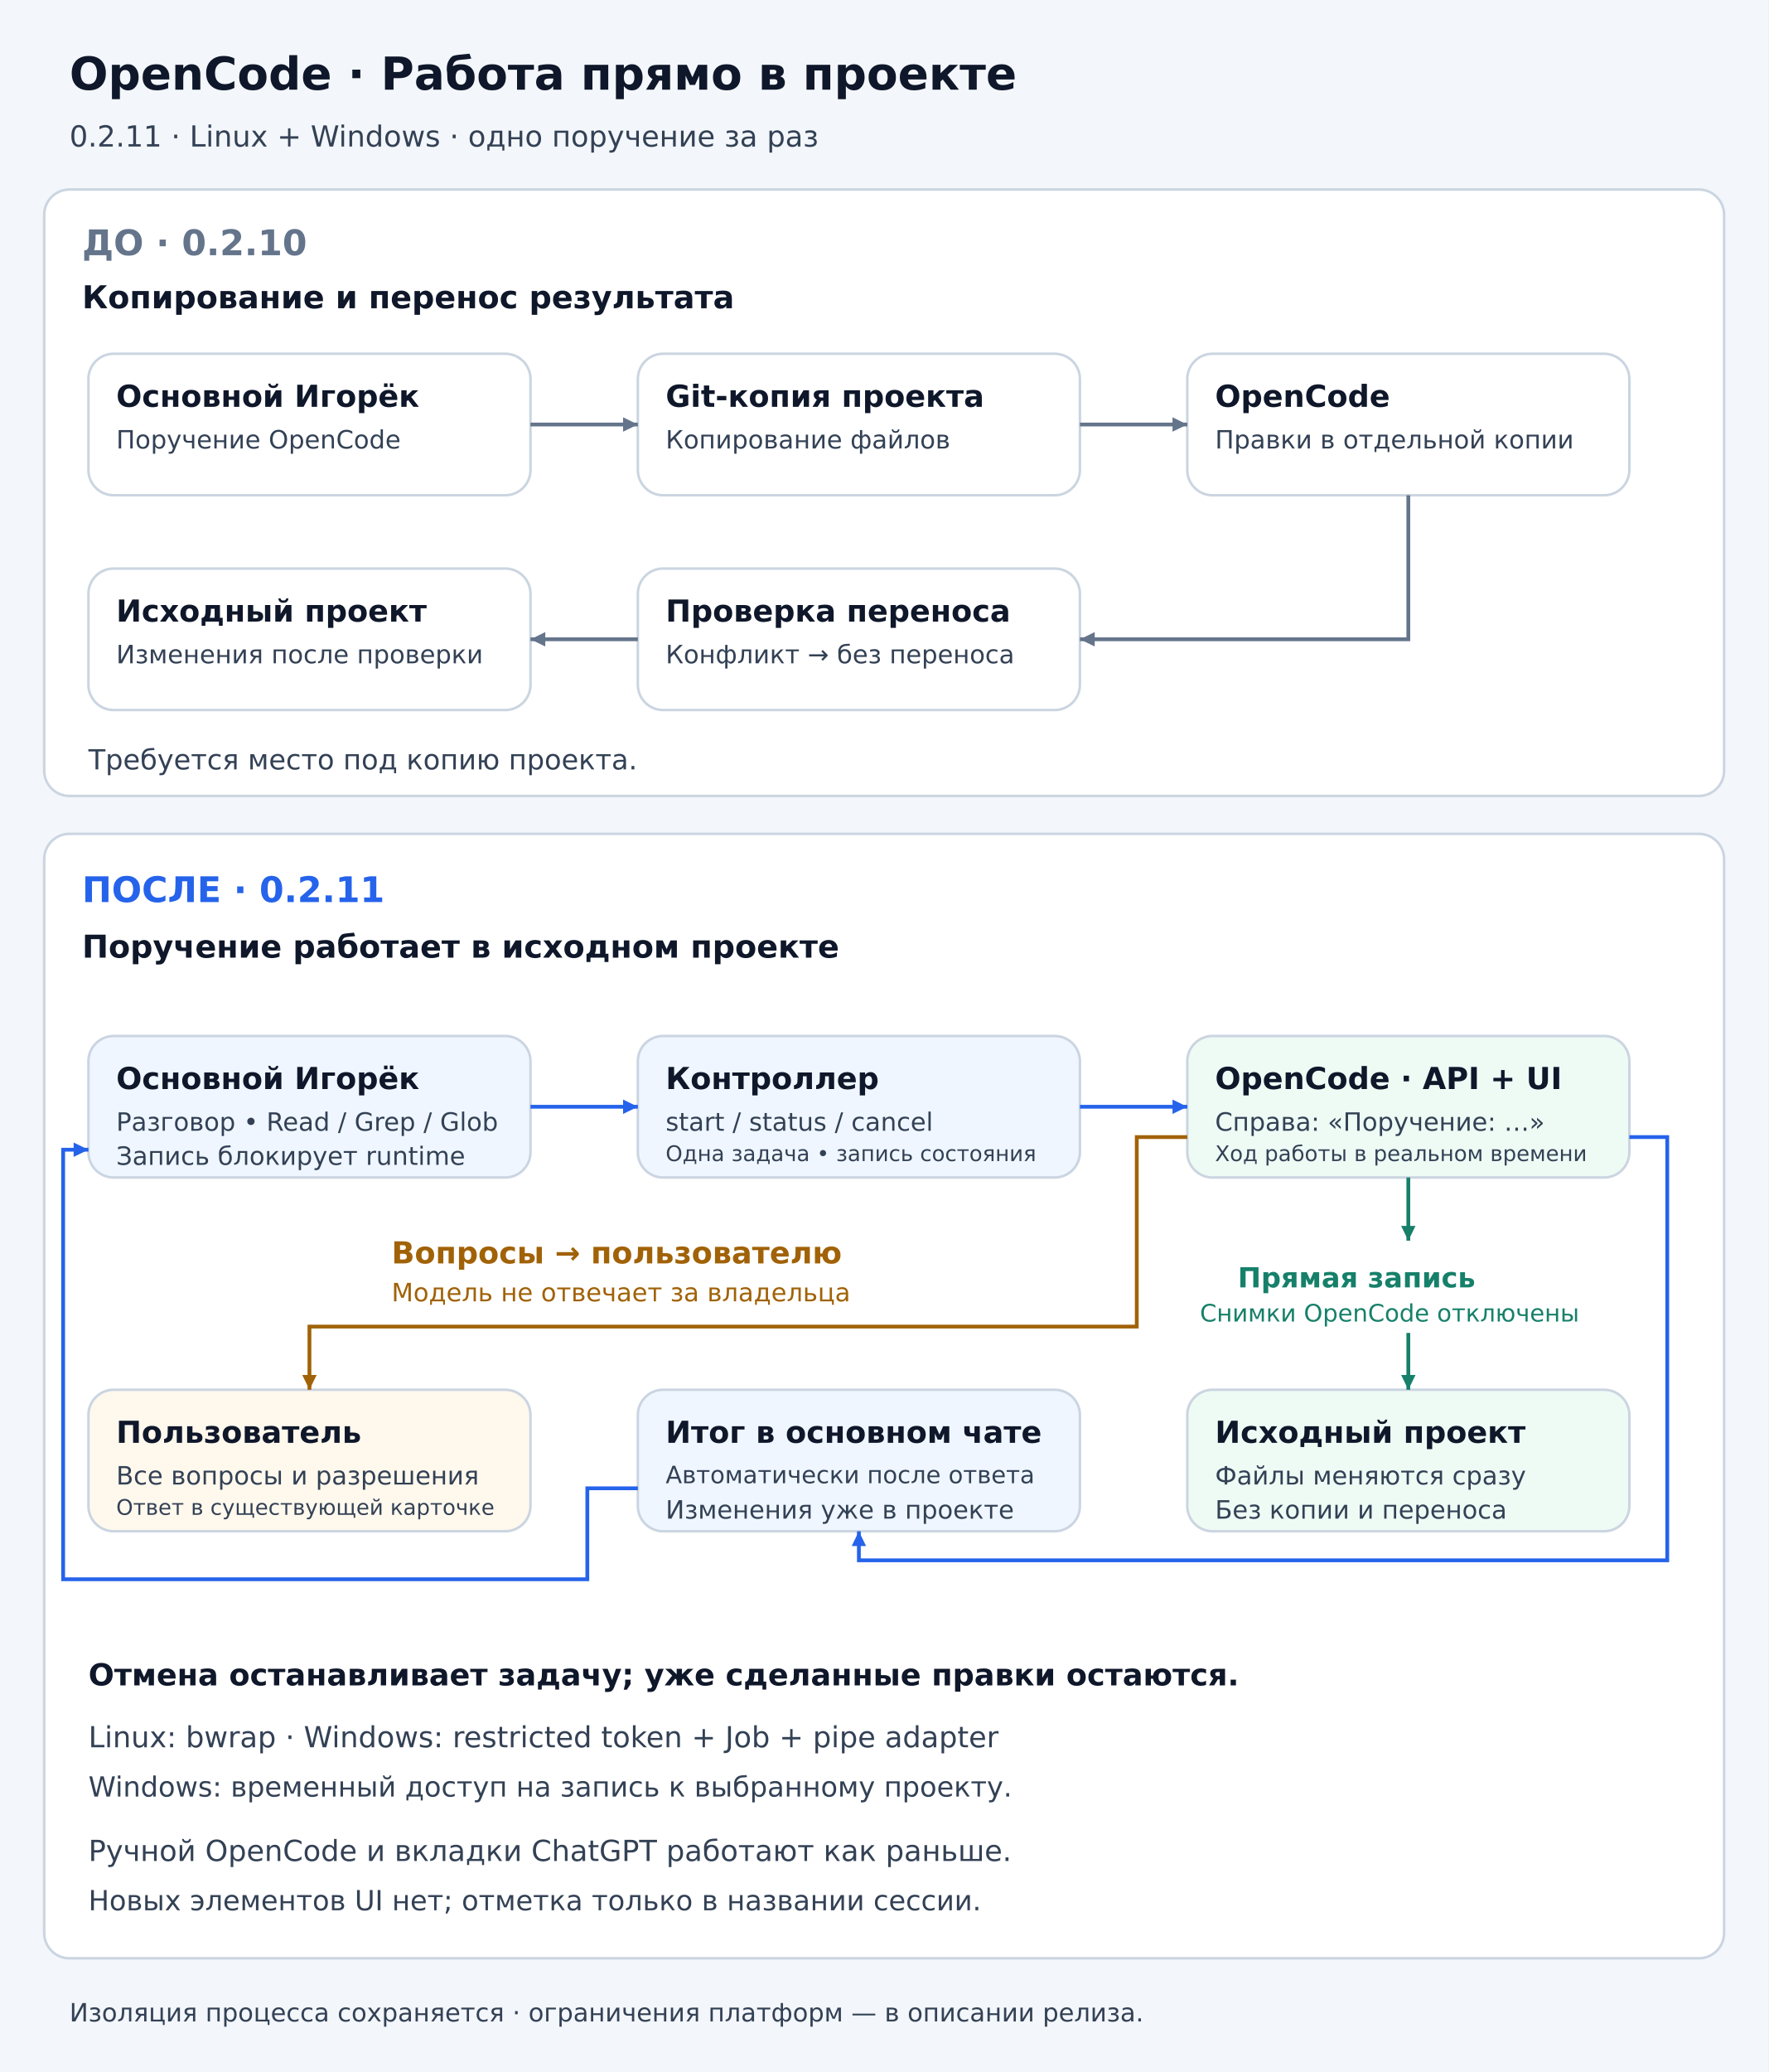
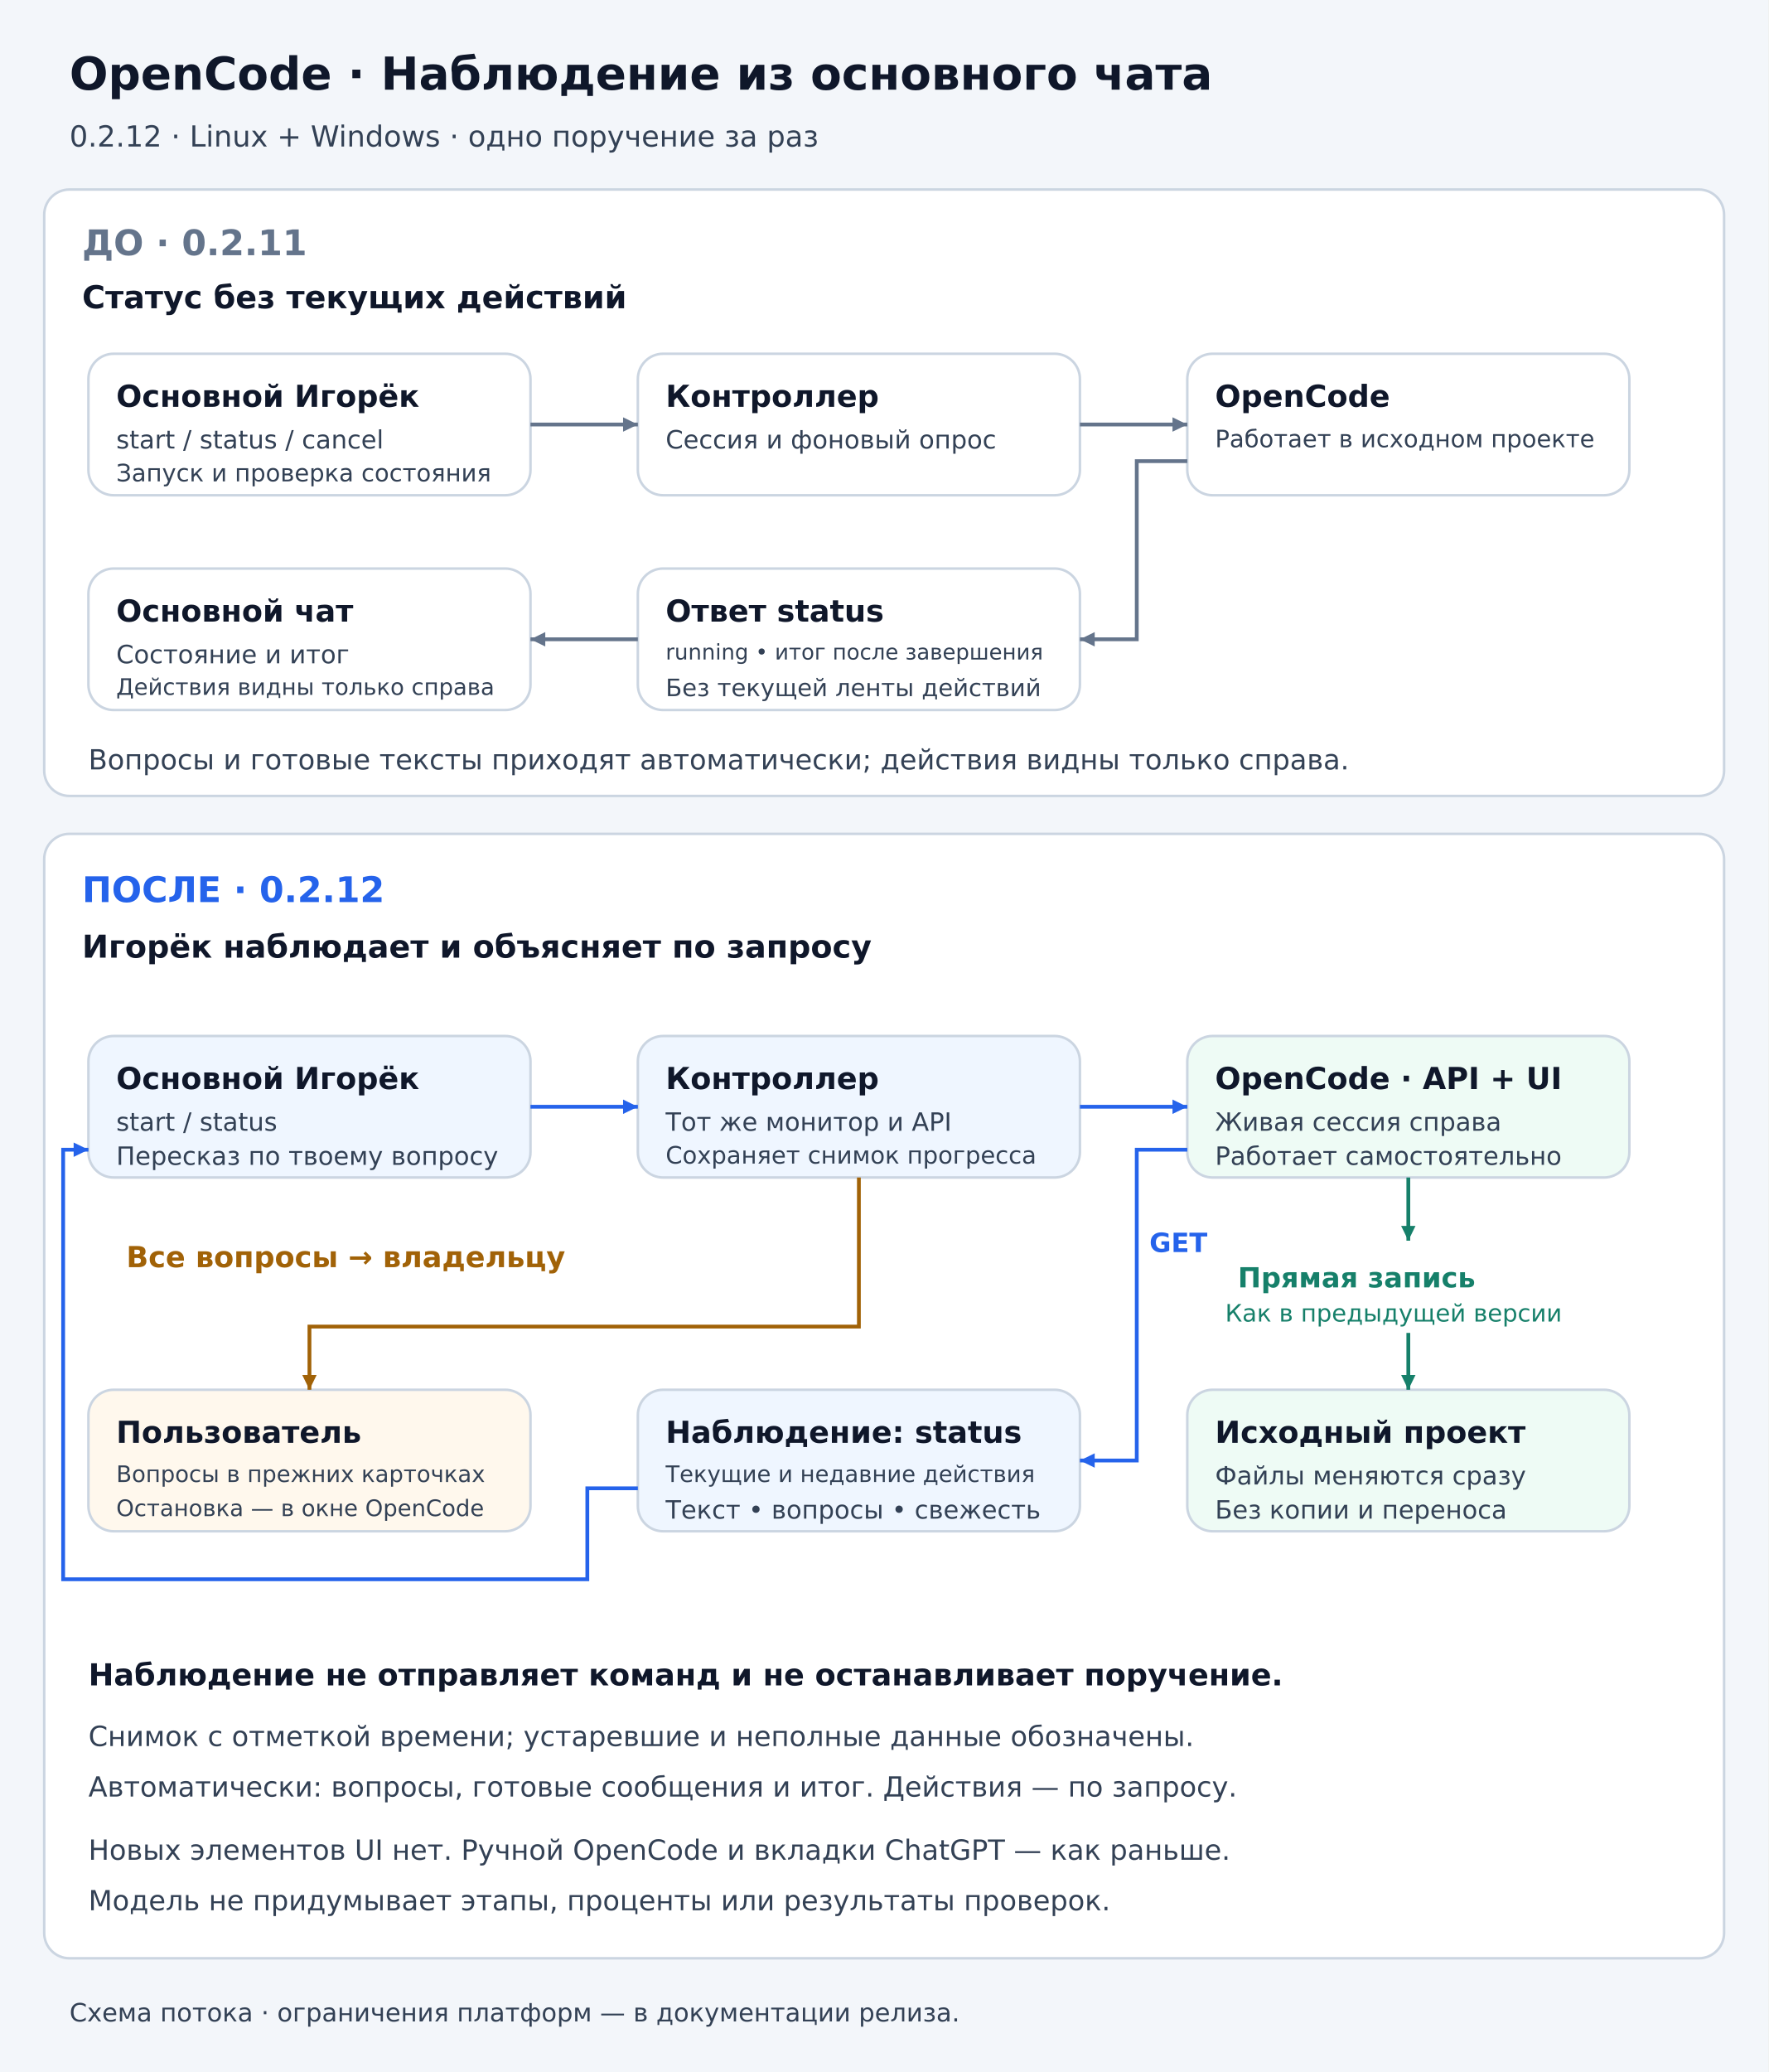
<svg xmlns="http://www.w3.org/2000/svg" width="1400" height="1640" viewBox="0 0 1400 1640">
  <rect width="1400" height="1640" fill="#f3f6fa" />
-   <text x="55" y="71" font-family="DejaVu Sans,sans-serif" font-size="36" font-weight="700" fill="#0f172a">OpenCode · Работа прямо в проекте</text>
-   <text x="55" y="116" font-family="DejaVu Sans,sans-serif" font-size="23" font-weight="400" fill="#334155">0.2.11 · Linux + Windows · одно поручение за раз</text>
+   <text x="55" y="71" font-family="DejaVu Sans,sans-serif" font-size="36" font-weight="700" fill="#0f172a">OpenCode · Наблюдение из основного чата</text>
+   <text x="55" y="116" font-family="DejaVu Sans,sans-serif" font-size="23" font-weight="400" fill="#334155">0.2.12 · Linux + Windows · одно поручение за раз</text>
  <rect x="35" y="150" width="1330" height="480" rx="20" fill="#ffffff" stroke="#cbd5e1" stroke-width="2" />
-   <text x="65" y="202" font-family="DejaVu Sans,sans-serif" font-size="28" font-weight="700" fill="#64748b">ДО · 0.2.10</text>
-   <text x="65" y="244" font-family="DejaVu Sans,sans-serif" font-size="25" font-weight="700" fill="#0f172a">Копирование и перенос результата</text>
+   <text x="65" y="202" font-family="DejaVu Sans,sans-serif" font-size="28" font-weight="700" fill="#64748b">ДО · 0.2.11</text>
+   <text x="65" y="244" font-family="DejaVu Sans,sans-serif" font-size="25" font-weight="700" fill="#0f172a">Статус без текущих действий</text>
  <rect x="70" y="280" width="350" height="112" rx="20" fill="#ffffff" stroke="#cbd5e1" stroke-width="2" />
  <text x="92" y="322" font-family="DejaVu Sans,sans-serif" font-size="24" font-weight="700" fill="#0f172a">Основной Игорёк</text>
-   <text x="92" y="355" font-family="DejaVu Sans,sans-serif" font-size="20" font-weight="400" fill="#334155">Поручение OpenCode</text>
+   <text x="92" y="355" font-family="DejaVu Sans,sans-serif" font-size="20" font-weight="400" fill="#334155">start / status / cancel</text>
+   <text x="92" y="381" font-family="DejaVu Sans,sans-serif" font-size="19" font-weight="400" fill="#334155">Запуск и проверка состояния</text>
  <rect x="505" y="280" width="350" height="112" rx="20" fill="#ffffff" stroke="#cbd5e1" stroke-width="2" />
-   <text x="527" y="322" font-family="DejaVu Sans,sans-serif" font-size="24" font-weight="700" fill="#0f172a">Git-копия проекта</text>
-   <text x="527" y="355" font-family="DejaVu Sans,sans-serif" font-size="20" font-weight="400" fill="#334155">Копирование файлов</text>
+   <text x="527" y="322" font-family="DejaVu Sans,sans-serif" font-size="24" font-weight="700" fill="#0f172a">Контроллер</text>
+   <text x="527" y="355" font-family="DejaVu Sans,sans-serif" font-size="20" font-weight="400" fill="#334155">Сессия и фоновый опрос</text>
  <rect x="940" y="280" width="350" height="112" rx="20" fill="#ffffff" stroke="#cbd5e1" stroke-width="2" />
  <text x="962" y="322" font-family="DejaVu Sans,sans-serif" font-size="24" font-weight="700" fill="#0f172a">OpenCode</text>
-   <text x="962" y="355" font-family="DejaVu Sans,sans-serif" font-size="20" font-weight="400" fill="#334155">Правки в отдельной копии</text>
+   <text x="962" y="354" font-family="DejaVu Sans,sans-serif" font-size="19" font-weight="400" fill="#334155">Работает в исходном проекте</text>
  <polyline points="420,336 505,336" fill="none" stroke="#64748b" stroke-width="3" />
  <polygon points="505.0,336.0 493.3,341.7 493.3,330.3" fill="#64748b" />
  <polyline points="855,336 940,336" fill="none" stroke="#64748b" stroke-width="3" />
  <polygon points="940.0,336.0 928.3,341.7 928.3,330.3" fill="#64748b" />
  <rect x="505" y="450" width="350" height="112" rx="20" fill="#ffffff" stroke="#cbd5e1" stroke-width="2" />
-   <text x="527" y="492" font-family="DejaVu Sans,sans-serif" font-size="24" font-weight="700" fill="#0f172a">Проверка переноса</text>
-   <text x="527" y="525" font-family="DejaVu Sans,sans-serif" font-size="20" font-weight="400" fill="#334155">Конфликт → без переноса</text>
+   <text x="527" y="492" font-family="DejaVu Sans,sans-serif" font-size="24" font-weight="700" fill="#0f172a">Ответ status</text>
+   <text x="527" y="522" font-family="DejaVu Sans,sans-serif" font-size="17" font-weight="400" fill="#334155">running • итог после завершения</text>
+   <text x="527" y="551" font-family="DejaVu Sans,sans-serif" font-size="19" font-weight="400" fill="#334155">Без текущей ленты действий</text>
  <rect x="70" y="450" width="350" height="112" rx="20" fill="#ffffff" stroke="#cbd5e1" stroke-width="2" />
-   <text x="92" y="492" font-family="DejaVu Sans,sans-serif" font-size="24" font-weight="700" fill="#0f172a">Исходный проект</text>
-   <text x="92" y="525" font-family="DejaVu Sans,sans-serif" font-size="20" font-weight="400" fill="#334155">Изменения после проверки</text>
-   <polyline points="1115,392 1115,506 855,506" fill="none" stroke="#64748b" stroke-width="3" />
+   <text x="92" y="492" font-family="DejaVu Sans,sans-serif" font-size="24" font-weight="700" fill="#0f172a">Основной чат</text>
+   <text x="92" y="525" font-family="DejaVu Sans,sans-serif" font-size="20" font-weight="400" fill="#334155">Состояние и итог</text>
+   <text x="92" y="550" font-family="DejaVu Sans,sans-serif" font-size="18" font-weight="400" fill="#334155">Действия видны только справа</text>
+   <polyline points="940,365 900,365 900,506 855,506" fill="none" stroke="#64748b" stroke-width="3" />
  <polygon points="855.0,506.0 866.7,500.3 866.7,511.7" fill="#64748b" />
  <polyline points="505,506 420,506" fill="none" stroke="#64748b" stroke-width="3" />
  <polygon points="420.0,506.0 431.7,500.3 431.7,511.7" fill="#64748b" />
-   <text x="70" y="609" font-family="DejaVu Sans,sans-serif" font-size="22" font-weight="400" fill="#334155">Требуется место под копию проекта.</text>
+   <text x="70" y="609" font-family="DejaVu Sans,sans-serif" font-size="22" font-weight="400" fill="#334155">Вопросы и готовые тексты приходят автоматически; действия видны только справа.</text>
  <rect x="35" y="660" width="1330" height="890" rx="20" fill="#ffffff" stroke="#cbd5e1" stroke-width="2" />
-   <text x="65" y="714" font-family="DejaVu Sans,sans-serif" font-size="28" font-weight="700" fill="#2563eb">ПОСЛЕ · 0.2.11</text>
-   <text x="65" y="758" font-family="DejaVu Sans,sans-serif" font-size="25" font-weight="700" fill="#0f172a">Поручение работает в исходном проекте</text>
+   <text x="65" y="714" font-family="DejaVu Sans,sans-serif" font-size="28" font-weight="700" fill="#2563eb">ПОСЛЕ · 0.2.12</text>
+   <text x="65" y="758" font-family="DejaVu Sans,sans-serif" font-size="25" font-weight="700" fill="#0f172a">Игорёк наблюдает и объясняет по запросу</text>
  <rect x="70" y="820" width="350" height="112" rx="20" fill="#eff6ff" stroke="#cbd5e1" stroke-width="2" />
  <text x="92" y="862" font-family="DejaVu Sans,sans-serif" font-size="24" font-weight="700" fill="#0f172a">Основной Игорёк</text>
-   <text x="92" y="895" font-family="DejaVu Sans,sans-serif" font-size="20" font-weight="400" fill="#334155">Разговор • Read / Grep / Glob</text>
-   <text x="92" y="922" font-family="DejaVu Sans,sans-serif" font-size="20" font-weight="400" fill="#334155">Запись блокирует runtime</text>
+   <text x="92" y="895" font-family="DejaVu Sans,sans-serif" font-size="20" font-weight="400" fill="#334155">start / status</text>
+   <text x="92" y="922" font-family="DejaVu Sans,sans-serif" font-size="20" font-weight="400" fill="#334155">Пересказ по твоему вопросу</text>
  <rect x="505" y="820" width="350" height="112" rx="20" fill="#eff6ff" stroke="#cbd5e1" stroke-width="2" />
  <text x="527" y="862" font-family="DejaVu Sans,sans-serif" font-size="24" font-weight="700" fill="#0f172a">Контроллер</text>
-   <text x="527" y="895" font-family="DejaVu Sans,sans-serif" font-size="20" font-weight="400" fill="#334155">start / status / cancel</text>
-   <text x="527" y="919" font-family="DejaVu Sans,sans-serif" font-size="17" font-weight="400" fill="#334155">Одна задача • запись состояния</text>
+   <text x="527" y="895" font-family="DejaVu Sans,sans-serif" font-size="20" font-weight="400" fill="#334155">Тот же монитор и API</text>
+   <text x="527" y="921" font-family="DejaVu Sans,sans-serif" font-size="19" font-weight="400" fill="#334155">Сохраняет снимок прогресса</text>
  <rect x="940" y="820" width="350" height="112" rx="20" fill="#eefbf5" stroke="#cbd5e1" stroke-width="2" />
  <text x="962" y="862" font-family="DejaVu Sans,sans-serif" font-size="24" font-weight="700" fill="#0f172a">OpenCode · API + UI</text>
-   <text x="962" y="895" font-family="DejaVu Sans,sans-serif" font-size="20" font-weight="400" fill="#334155">Справа: «Поручение: …»</text>
-   <text x="962" y="919" font-family="DejaVu Sans,sans-serif" font-size="17" font-weight="400" fill="#334155">Ход работы в реальном времени</text>
+   <text x="962" y="895" font-family="DejaVu Sans,sans-serif" font-size="20" font-weight="400" fill="#334155">Живая сессия справа</text>
+   <text x="962" y="922" font-family="DejaVu Sans,sans-serif" font-size="20" font-weight="400" fill="#334155">Работает самостоятельно</text>
  <polyline points="420,876 505,876" fill="none" stroke="#2563eb" stroke-width="3" />
  <polygon points="505.0,876.0 493.3,881.7 493.3,870.3" fill="#2563eb" />
  <polyline points="855,876 940,876" fill="none" stroke="#2563eb" stroke-width="3" />
  <polygon points="940.0,876.0 928.3,881.7 928.3,870.3" fill="#2563eb" />
  <rect x="940" y="1100" width="350" height="112" rx="20" fill="#eefbf5" stroke="#cbd5e1" stroke-width="2" />
  <text x="962" y="1142" font-family="DejaVu Sans,sans-serif" font-size="24" font-weight="700" fill="#0f172a">Исходный проект</text>
  <text x="962" y="1175" font-family="DejaVu Sans,sans-serif" font-size="20" font-weight="400" fill="#334155">Файлы меняются сразу</text>
  <text x="962" y="1202" font-family="DejaVu Sans,sans-serif" font-size="20" font-weight="400" fill="#334155">Без копии и переноса</text>
  <polyline points="1115,932 1115,982" fill="none" stroke="#16806a" stroke-width="3" />
  <polygon points="1115.0,982.0 1109.3,970.3 1120.7,970.3" fill="#16806a" />
  <polyline points="1115,1055 1115,1100" fill="none" stroke="#16806a" stroke-width="3" />
  <polygon points="1115.0,1100.0 1109.3,1088.3 1120.7,1088.3" fill="#16806a" />
  <text x="980" y="1019" font-family="DejaVu Sans,sans-serif" font-size="22" font-weight="700" fill="#16806a">Прямая запись</text>
-   <text x="950" y="1046" font-family="DejaVu Sans,sans-serif" font-size="19" font-weight="400" fill="#16806a">Снимки OpenCode отключены</text>
+   <text x="970" y="1046" font-family="DejaVu Sans,sans-serif" font-size="19" font-weight="400" fill="#16806a">Как в предыдущей версии</text>
  <rect x="70" y="1100" width="350" height="112" rx="20" fill="#fff8ed" stroke="#cbd5e1" stroke-width="2" />
  <text x="92" y="1142" font-family="DejaVu Sans,sans-serif" font-size="24" font-weight="700" fill="#0f172a">Пользователь</text>
-   <text x="92" y="1175" font-family="DejaVu Sans,sans-serif" font-size="20" font-weight="400" fill="#334155">Все вопросы и разрешения</text>
-   <text x="92" y="1199" font-family="DejaVu Sans,sans-serif" font-size="17" font-weight="400" fill="#334155">Ответ в существующей карточке</text>
-   <polyline points="940,900 900,900 900,1050 245,1050 245,1100" fill="none" stroke="#a16207" stroke-width="3" />
+   <text x="92" y="1173" font-family="DejaVu Sans,sans-serif" font-size="18" font-weight="400" fill="#334155">Вопросы в прежних карточках</text>
+   <text x="92" y="1200" font-family="DejaVu Sans,sans-serif" font-size="18" font-weight="400" fill="#334155">Остановка — в окне OpenCode</text>
+   <polyline points="680,932 680,1050 245,1050 245,1100" fill="none" stroke="#a16207" stroke-width="3" />
  <polygon points="245.0,1100.0 239.3,1088.3 250.7,1088.3" fill="#a16207" />
-   <text x="310" y="1000" font-family="DejaVu Sans,sans-serif" font-size="24" font-weight="700" fill="#a16207">Вопросы → пользователю</text>
-   <text x="310" y="1030" font-family="DejaVu Sans,sans-serif" font-size="20" font-weight="400" fill="#a16207">Модель не отвечает за владельца</text>
+   <text x="100" y="1003" font-family="DejaVu Sans,sans-serif" font-size="23" font-weight="700" fill="#a16207">Все вопросы → владельцу</text>
  <rect x="505" y="1100" width="350" height="112" rx="20" fill="#eff6ff" stroke="#cbd5e1" stroke-width="2" />
-   <text x="527" y="1142" font-family="DejaVu Sans,sans-serif" font-size="24" font-weight="700" fill="#0f172a">Итог в основном чате</text>
-   <text x="527" y="1174" font-family="DejaVu Sans,sans-serif" font-size="19" font-weight="400" fill="#334155">Автоматически после ответа</text>
-   <text x="527" y="1202" font-family="DejaVu Sans,sans-serif" font-size="20" font-weight="400" fill="#334155">Изменения уже в проекте</text>
-   <polyline points="1290,900 1320,900 1320,1235 680,1235 680,1212" fill="none" stroke="#2563eb" stroke-width="3" />
-   <polygon points="680.0,1212.0 685.7,1223.7 674.3,1223.7" fill="#2563eb" />
+   <text x="527" y="1142" font-family="DejaVu Sans,sans-serif" font-size="24" font-weight="700" fill="#0f172a">Наблюдение: status</text>
+   <text x="527" y="1173" font-family="DejaVu Sans,sans-serif" font-size="18" font-weight="400" fill="#334155">Текущие и недавние действия</text>
+   <text x="527" y="1202" font-family="DejaVu Sans,sans-serif" font-size="20" font-weight="400" fill="#334155">Текст • вопросы • свежесть</text>
+   <polyline points="940,910 900,910 900,1156 855,1156" fill="none" stroke="#2563eb" stroke-width="3" />
+   <polygon points="855.0,1156.0 866.7,1150.3 866.7,1161.7" fill="#2563eb" />
+   <text x="910" y="991" font-family="DejaVu Sans,sans-serif" font-size="21" font-weight="700" fill="#2563eb">GET</text>
  <polyline points="505,1178 465,1178 465,1250 50,1250 50,910 70,910" fill="none" stroke="#2563eb" stroke-width="3" />
  <polygon points="70.0,910.0 58.3,915.7 58.3,904.3" fill="#2563eb" />
-   <text x="70" y="1334" font-family="DejaVu Sans,sans-serif" font-size="24" font-weight="700" fill="#0f172a">Отмена останавливает задачу; уже сделанные правки остаются.</text>
-   <text x="70" y="1383" font-family="DejaVu Sans,sans-serif" font-size="23" font-weight="400" fill="#334155">Linux: bwrap · Windows: restricted token + Job + pipe adapter</text>
-   <text x="70" y="1422" font-family="DejaVu Sans,sans-serif" font-size="22" font-weight="400" fill="#334155">Windows: временный доступ на запись к выбранному проекту.</text>
-   <text x="70" y="1473" font-family="DejaVu Sans,sans-serif" font-size="23" font-weight="400" fill="#334155">Ручной OpenCode и вкладки ChatGPT работают как раньше.</text>
-   <text x="70" y="1512" font-family="DejaVu Sans,sans-serif" font-size="22" font-weight="400" fill="#334155">Новых элементов UI нет; отметка только в названии сессии.</text>
-   <text x="55" y="1600" font-family="DejaVu Sans,sans-serif" font-size="20" font-weight="400" fill="#334155">Изоляция процесса сохраняется · ограничения платформ — в описании релиза.</text>
+   <text x="70" y="1334" font-family="DejaVu Sans,sans-serif" font-size="24" font-weight="700" fill="#0f172a">Наблюдение не отправляет команд и не останавливает поручение.</text>
+   <text x="70" y="1382" font-family="DejaVu Sans,sans-serif" font-size="22" font-weight="400" fill="#334155">Снимок с отметкой времени; устаревшие и неполные данные обозначены.</text>
+   <text x="70" y="1422" font-family="DejaVu Sans,sans-serif" font-size="22" font-weight="400" fill="#334155">Автоматически: вопросы, готовые сообщения и итог. Действия — по запросу.</text>
+   <text x="70" y="1472" font-family="DejaVu Sans,sans-serif" font-size="22" font-weight="400" fill="#334155">Новых элементов UI нет. Ручной OpenCode и вкладки ChatGPT — как раньше.</text>
+   <text x="70" y="1512" font-family="DejaVu Sans,sans-serif" font-size="22" font-weight="400" fill="#334155">Модель не придумывает этапы, проценты или результаты проверок.</text>
+   <text x="55" y="1600" font-family="DejaVu Sans,sans-serif" font-size="20" font-weight="400" fill="#334155">Схема потока · ограничения платформ — в документации релиза.</text>
</svg>
